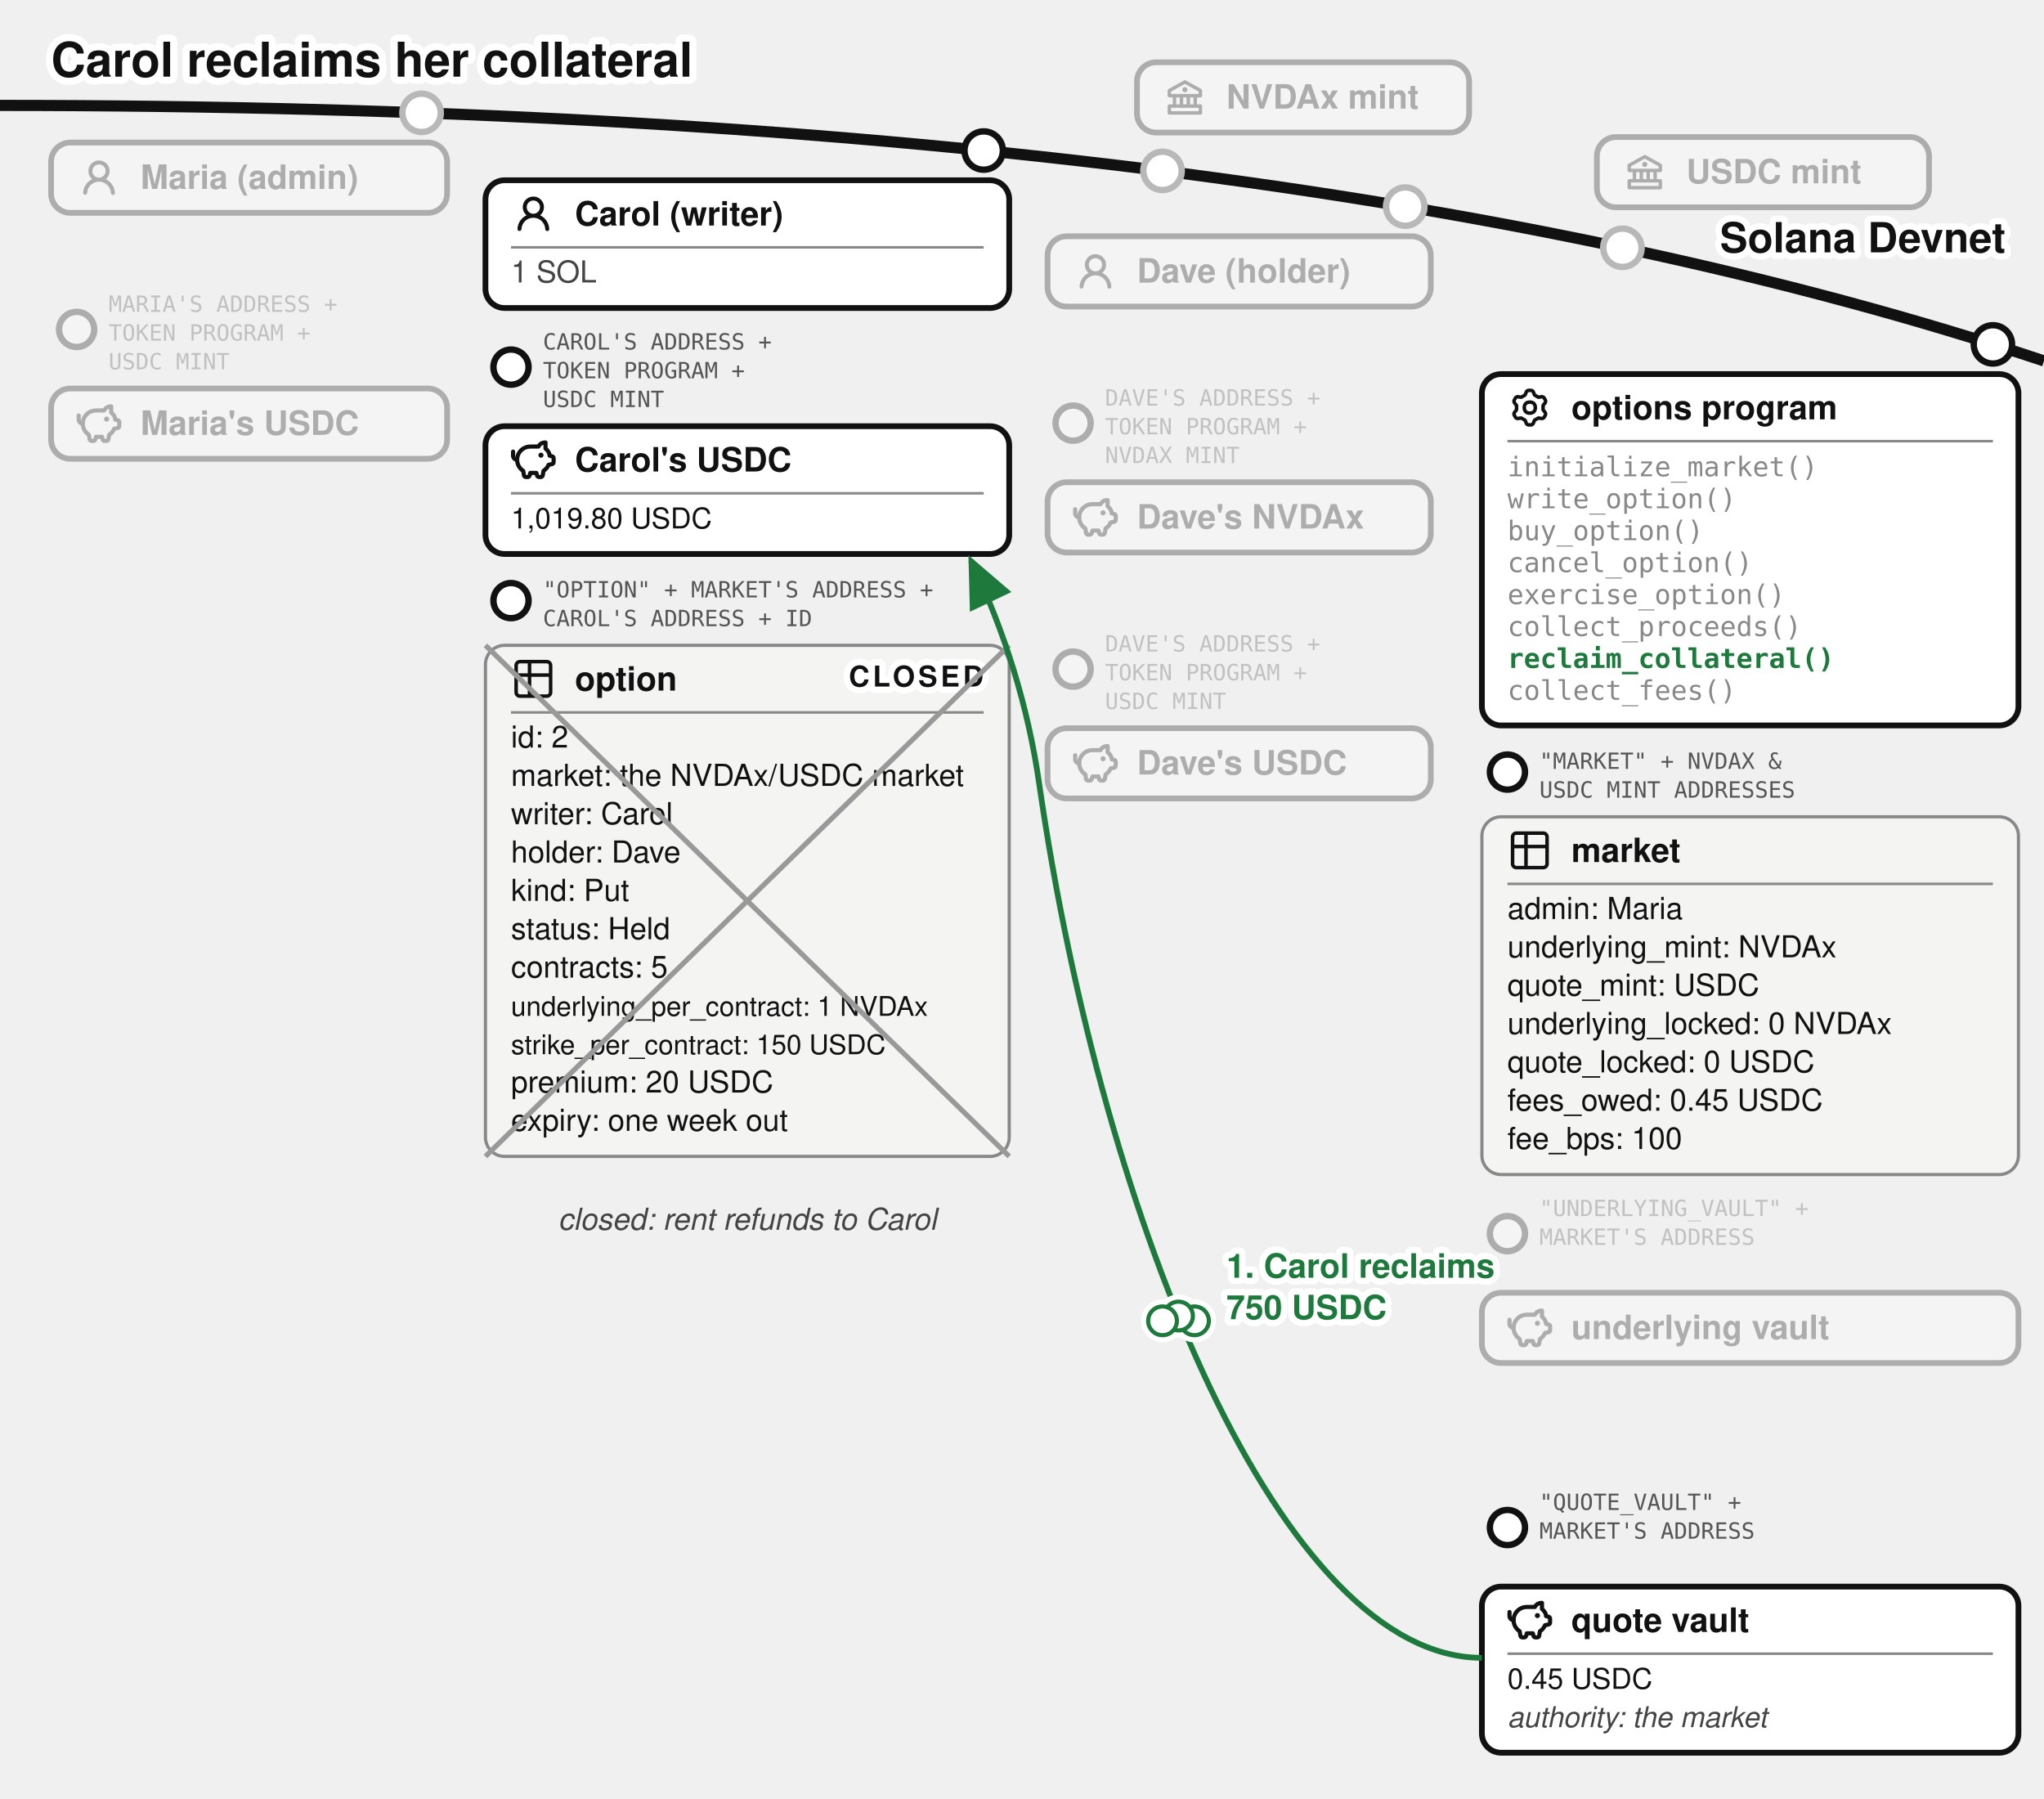
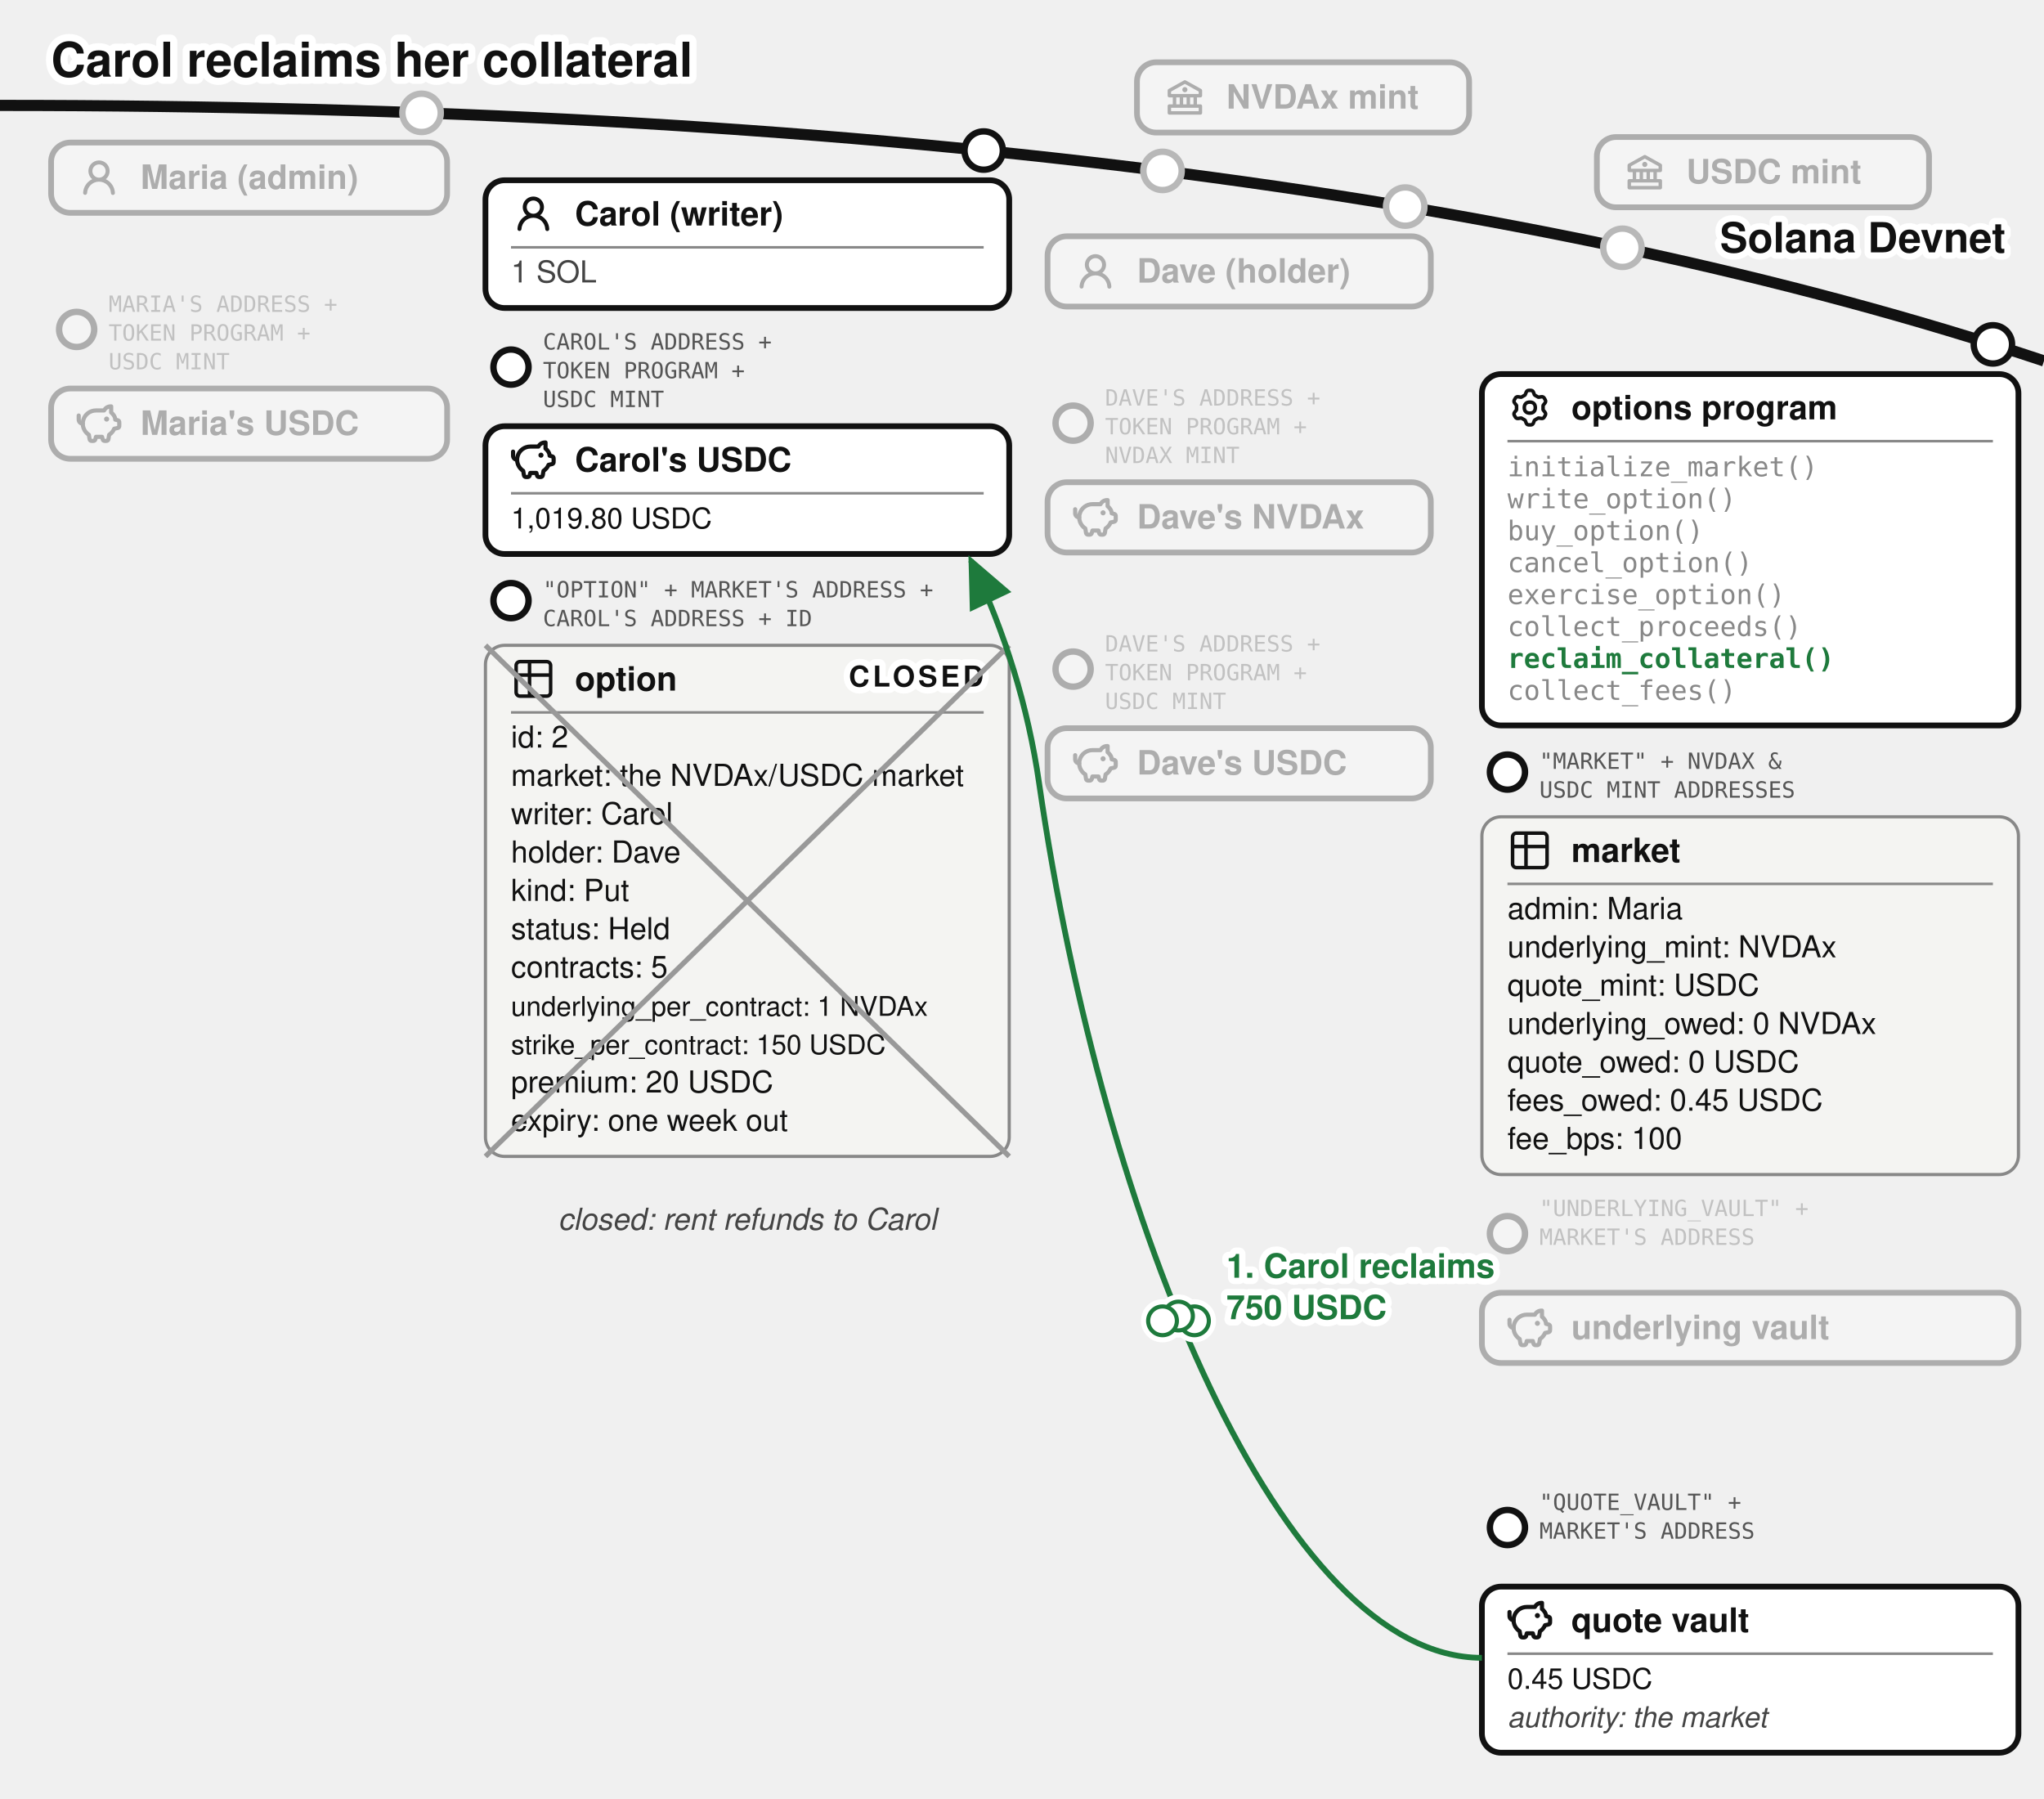
<svg xmlns="http://www.w3.org/2000/svg" viewBox="0 0 640 563" font-family="'Denim INK', Helvetica, Arial, sans-serif" fill="#111">
  <text stroke="#fff" stroke-width="4.5" paint-order="stroke" stroke-linejoin="round" x="16" y="24" font-size="15" font-weight="bold">Carol reclaims her collateral</text>
  <defs>
    <marker id="opt-arr" markerWidth="9" markerHeight="8" refX="8" refY="4" orient="auto">
      <path d="M0,0 L9,4 L0,8 z" fill="#1e7a3c" />
    </marker>
    <marker id="opt-arrg" markerWidth="9" markerHeight="8" refX="8" refY="4" orient="auto">
      <path d="M0,0 L9,4 L0,8 z" fill="#777" />
    </marker>
  </defs>
  <path d="M 0,33 Q 400,33 640,113" fill="none" stroke="#111" stroke-width="3.5" />
  <text stroke="#fff" stroke-width="4" paint-order="stroke" stroke-linejoin="round" x="628" y="79" font-size="13" font-weight="bold" text-anchor="end">Solana Devnet</text>
  <circle cx="364" cy="53.5" r="7" fill="#fff" />
  <g opacity="0.3">
    <circle cx="364" cy="53.5" r="6" fill="#fff" stroke="#111" stroke-width="2" />
    <rect x="356" y="19.5" width="104" height="22" rx="6" fill="#fff" stroke="#111" stroke-width="1.8" />
    <g transform="translate(364,23.5)">
      <g transform="translate(0.52,0.519) scale(0.54)" fill="#111">
        <path d="m21.49 7.13l-9-5a.99.99 0 0 0-.97 0l-9.01 5C2.19 7.31 2 7.64 2 8v3c0 .55.45 1 1 1h2v4H3c-.55 0-1 .45-1 1v4c0 .55.45 1 1 1h18c.55 0 1-.45 1-1v-4c0-.55-.45-1-1-1h-2v-4h2c.55 0 1-.45 1-1V8a1 1 0 0 0-.51-.87M7 12h2v4H7zm6 0v4h-2v-4zm7 6v2H4v-2zm-3-2h-2v-4h2zm3-6H4V8.59l8-4.44l8 4.44z" />
        <path d="M12 6a1.5 1.5 0 1 0 0 3a1.5 1.5 0 1 0 0-3" />
      </g>
    </g>
    <text x="384" y="34" font-size="10.5" font-weight="bold">NVDAx mint</text>
  </g>
  <circle cx="508" cy="77.57" r="7" fill="#fff" />
  <g opacity="0.3">
    <circle cx="508" cy="77.57" r="6" fill="#fff" stroke="#111" stroke-width="2" />
    <rect x="500" y="42.9" width="104" height="22" rx="6" fill="#fff" stroke="#111" stroke-width="1.8" />
    <g transform="translate(508,46.9)">
      <g transform="translate(0.52,0.519) scale(0.54)" fill="#111">
        <path d="m21.49 7.13l-9-5a.99.99 0 0 0-.97 0l-9.01 5C2.19 7.31 2 7.64 2 8v3c0 .55.45 1 1 1h2v4H3c-.55 0-1 .45-1 1v4c0 .55.45 1 1 1h18c.55 0 1-.45 1-1v-4c0-.55-.45-1-1-1h-2v-4h2c.55 0 1-.45 1-1V8a1 1 0 0 0-.51-.87M7 12h2v4H7zm6 0v4h-2v-4zm7 6v2H4v-2zm-3-2h-2v-4h2zm3-6H4V8.59l8-4.44l8 4.44z" />
        <path d="M12 6a1.5 1.5 0 1 0 0 3a1.5 1.5 0 1 0 0-3" />
      </g>
    </g>
    <text x="528" y="57.4" font-size="10.5" font-weight="bold">USDC mint</text>
  </g>
  <circle cx="132" cy="35.33" r="7" fill="#fff" />
  <g opacity="0.3">
    <circle cx="132" cy="35.33" r="6" fill="#fff" stroke="#111" stroke-width="2" />
    <rect x="16" y="44.63" width="124" height="22" rx="6" fill="#fff" stroke="#111" stroke-width="1.8" />
    <g transform="translate(24,48.63)">
      <g transform="translate(0.36,0.767) scale(0.8301)" fill="#111">
        <path d="M10.561 8.073a6 6 0 0 1 3.432 5.142a.75.75 0 1 1-1.498.07a4.5 4.5 0 0 0-8.99 0a.75.75 0 0 1-1.498-.07a6 6 0 0 1 3.431-5.142a3.999 3.999 0 1 1 5.123 0M10.5 5a2.5 2.5 0 1 0-5 0a2.5 2.5 0 0 0 5 0" />
      </g>
    </g>
    <text x="44" y="59.13" font-size="10.5" font-weight="bold">Maria (admin)</text>
  </g>
  <g opacity="0.3">
    <circle cx="24" cy="103.13" r="5.5" fill="#fff" stroke="#111" stroke-width="2" />
    <text x="34" y="97.63" font-size="7" font-family="'DejaVu Sans Mono', monospace" fill="#555">MARIA'S ADDRESS +</text>
    <text x="34" y="106.63" font-size="7" font-family="'DejaVu Sans Mono', monospace" fill="#555">TOKEN PROGRAM +</text>
    <text x="34" y="115.63" font-size="7" font-family="'DejaVu Sans Mono', monospace" fill="#555">USDC MINT</text>
    <rect x="16" y="121.63" width="124" height="22" rx="6" fill="#fff" stroke="#111" stroke-width="1.8" />
    <g transform="translate(24,125.63)">
      <g transform="translate(-0.624,-0.624) scale(0.6353)" fill="none" stroke="#111" stroke-linecap="round" stroke-linejoin="round" stroke-width="2.047">
        <path d="M14.5 5.5h-4A6.5 6.5 0 0 0 7 17.478l.288 1.738c.07.423.105.635.202.798a1 1 0 0 0 .49.416c.178.07.392.07.822.07c.397 0 .596 0 .764-.062a1 1 0 0 0 .479-.374c.1-.148.15-.34.246-.727l.209-.837h3l.21.837c.096.386.144.58.245.727a1 1 0 0 0 .479.374c.168.062.367.062.764.062c.43 0 .644 0 .821-.07a1 1 0 0 0 .49-.416c.098-.163.133-.375.203-.798L17 17.478a6.5 6.5 0 0 0 2.502-2.978l.89-.178c.77-.154 1.155-.231 1.381-.508c.227-.276.227-.669.227-1.453v-.3c0-.75 0-1.124-.212-1.396c-.212-.27-.575-.362-1.303-.544L20 10c0-1.5-1.167-2.833-2-3.5v-3h-.264c-1.37 0-2.623.774-3.236 2" />
        <path d="M15.875 9.75h-.125m.25 0a.25.25 0 1 1-.5 0a.25.25 0 0 1 .5 0M2 8v2a2 2 0 0 0 2 2" />
      </g>
    </g>
    <text x="44" y="136.13" font-size="10.5" font-weight="bold">Maria's USDC</text>
  </g>
  <g>
    <circle cx="308" cy="47.13" r="6" fill="#fff" stroke="#111" stroke-width="2" />
    <rect x="152" y="56.43" width="164" height="40" rx="6" fill="#fff" stroke="#111" stroke-width="1.8" />
    <g transform="translate(160,59.93)">
      <g transform="translate(0.36,0.767) scale(0.8301)" fill="#111">
        <path d="M10.561 8.073a6 6 0 0 1 3.432 5.142a.75.75 0 1 1-1.498.07a4.5 4.5 0 0 0-8.99 0a.75.75 0 0 1-1.498-.07a6 6 0 0 1 3.431-5.142a3.999 3.999 0 1 1 5.123 0M10.5 5a2.5 2.5 0 1 0-5 0a2.5 2.5 0 0 0 5 0" />
      </g>
    </g>
    <text x="180" y="70.605" font-size="10.5" font-weight="bold">Carol (writer)</text>
    <line x1="160" y1="77.43" x2="308" y2="77.43" stroke="#888" stroke-width="0.8" />
    <text x="160" y="88.43" font-size="9.5" fill="#444">1 SOL</text>
  </g>
  <g>
    <circle cx="160" cy="114.93" r="5.5" fill="#fff" stroke="#111" stroke-width="2" />
    <text x="170" y="109.43" font-size="7" font-family="'DejaVu Sans Mono', monospace" fill="#555">CAROL'S ADDRESS +</text>
    <text x="170" y="118.43" font-size="7" font-family="'DejaVu Sans Mono', monospace" fill="#555">TOKEN PROGRAM +</text>
    <text x="170" y="127.43" font-size="7" font-family="'DejaVu Sans Mono', monospace" fill="#555">USDC MINT</text>
    <rect x="152" y="133.43" width="164" height="40" rx="6" fill="#fff" stroke="#111" stroke-width="1.8" />
    <g transform="translate(160,136.93)">
      <g transform="translate(-0.624,-0.624) scale(0.6353)" fill="none" stroke="#111" stroke-linecap="round" stroke-linejoin="round" stroke-width="2.047">
        <path d="M14.5 5.5h-4A6.5 6.5 0 0 0 7 17.478l.288 1.738c.07.423.105.635.202.798a1 1 0 0 0 .49.416c.178.07.392.07.822.07c.397 0 .596 0 .764-.062a1 1 0 0 0 .479-.374c.1-.148.15-.34.246-.727l.209-.837h3l.21.837c.096.386.144.58.245.727a1 1 0 0 0 .479.374c.168.062.367.062.764.062c.43 0 .644 0 .821-.07a1 1 0 0 0 .49-.416c.098-.163.133-.375.203-.798L17 17.478a6.5 6.5 0 0 0 2.502-2.978l.89-.178c.77-.154 1.155-.231 1.381-.508c.227-.276.227-.669.227-1.453v-.3c0-.75 0-1.124-.212-1.396c-.212-.27-.575-.362-1.303-.544L20 10c0-1.5-1.167-2.833-2-3.5v-3h-.264c-1.37 0-2.623.774-3.236 2" />
        <path d="M15.875 9.75h-.125m.25 0a.25.25 0 1 1-.5 0a.25.25 0 0 1 .5 0M2 8v2a2 2 0 0 0 2 2" />
      </g>
    </g>
    <text x="180" y="147.605" font-size="10.5" font-weight="bold">Carol's USDC</text>
    <line x1="160" y1="154.43" x2="308" y2="154.43" stroke="#888" stroke-width="0.8" />
    <text x="160" y="165.43" font-size="9">1,019.80 USDC</text>
  </g>
  <g>
    <circle cx="160" cy="188.03" r="5.5" fill="#fff" stroke="#111" stroke-width="2" />
    <text x="170" y="187.03" font-size="7" font-family="'DejaVu Sans Mono', monospace" fill="#555">"OPTION" + MARKET'S ADDRESS +</text>
    <text x="170" y="196.03" font-size="7" font-family="'DejaVu Sans Mono', monospace" fill="#555">CAROL'S ADDRESS + ID</text>
    <rect x="152" y="202.03" width="164" height="160" rx="6" fill="#f4f4f2" stroke="#888" />
    <g transform="translate(160,205.53)">
      <g transform="translate(-0.195,-0.195) scale(0.6)" fill="none" stroke="#111" stroke-linecap="round" stroke-linejoin="round" stroke-width="1.843">
        <path d="M3 5a2 2 0 0 1 2-2h14a2 2 0 0 1 2 2v14a2 2 0 0 1-2 2H5a2 2 0 0 1-2-2zm0 5h18M10 3v18" />
      </g>
    </g>
    <text x="180" y="216.205" font-size="10.5" font-weight="bold">option</text>
    <line x1="160" y1="223.03" x2="308" y2="223.03" stroke="#888" stroke-width="0.8" />
    <text x="160" y="234.03" font-size="9.5">id: 2</text>
    <text x="160" y="246.03" font-size="9.5">market: the NVDAx/USDC market</text>
    <text x="160" y="258.03" font-size="9.5">writer: Carol</text>
    <text x="160" y="270.03" font-size="9.5">holder: Dave</text>
    <text x="160" y="282.03" font-size="9.5">kind: Put</text>
    <text x="160" y="294.03" font-size="9.5">status: Held</text>
    <text x="160" y="306.03" font-size="9.5">contracts: 5</text>
    <text x="160" y="318.03" font-size="8.5">underlying_per_contract: 1 NVDAx</text>
    <text x="160" y="330.03" font-size="8.5">strike_per_contract: 150 USDC</text>
    <text x="160" y="342.03" font-size="9.5">premium: 20 USDC</text>
    <text x="160" y="354.03" font-size="9.5">expiry: one week out</text>
    <text stroke="#fff" stroke-width="4" paint-order="stroke" stroke-linejoin="round" x="308" y="214.93" font-size="9" font-weight="bold" letter-spacing="1" fill="#111" text-anchor="end">CLOSED</text>
    <line x1="152" y1="202.03" x2="316" y2="362.03" stroke="#999" stroke-width="1.6" />
    <line x1="316" y1="202.03" x2="152" y2="362.03" stroke="#999" stroke-width="1.6" />
  </g>
  <circle cx="440" cy="64.67" r="7" fill="#fff" />
  <g opacity="0.3">
    <circle cx="440" cy="64.67" r="6" fill="#fff" stroke="#111" stroke-width="2" />
    <rect x="328" y="73.97" width="120" height="22" rx="6" fill="#fff" stroke="#111" stroke-width="1.8" />
    <g transform="translate(336,77.97)">
      <g transform="translate(0.36,0.767) scale(0.8301)" fill="#111">
        <path d="M10.561 8.073a6 6 0 0 1 3.432 5.142a.75.75 0 1 1-1.498.07a4.5 4.5 0 0 0-8.99 0a.75.75 0 0 1-1.498-.07a6 6 0 0 1 3.431-5.142a3.999 3.999 0 1 1 5.123 0M10.5 5a2.5 2.5 0 1 0-5 0a2.5 2.5 0 0 0 5 0" />
      </g>
    </g>
    <text x="356" y="88.47" font-size="10.5" font-weight="bold">Dave (holder)</text>
  </g>
  <g opacity="0.3">
    <circle cx="336" cy="132.47" r="5.5" fill="#fff" stroke="#111" stroke-width="2" />
    <text x="346" y="126.97" font-size="7" font-family="'DejaVu Sans Mono', monospace" fill="#555">DAVE'S ADDRESS +</text>
    <text x="346" y="135.97" font-size="7" font-family="'DejaVu Sans Mono', monospace" fill="#555">TOKEN PROGRAM +</text>
    <text x="346" y="144.97" font-size="7" font-family="'DejaVu Sans Mono', monospace" fill="#555">NVDAX MINT</text>
    <rect x="328" y="150.97" width="120" height="22" rx="6" fill="#fff" stroke="#111" stroke-width="1.8" />
    <g transform="translate(336,154.97)">
      <g transform="translate(-0.624,-0.624) scale(0.6353)" fill="none" stroke="#111" stroke-linecap="round" stroke-linejoin="round" stroke-width="2.047">
        <path d="M14.5 5.5h-4A6.5 6.5 0 0 0 7 17.478l.288 1.738c.07.423.105.635.202.798a1 1 0 0 0 .49.416c.178.07.392.07.822.07c.397 0 .596 0 .764-.062a1 1 0 0 0 .479-.374c.1-.148.15-.34.246-.727l.209-.837h3l.21.837c.096.386.144.58.245.727a1 1 0 0 0 .479.374c.168.062.367.062.764.062c.43 0 .644 0 .821-.07a1 1 0 0 0 .49-.416c.098-.163.133-.375.203-.798L17 17.478a6.5 6.5 0 0 0 2.502-2.978l.89-.178c.77-.154 1.155-.231 1.381-.508c.227-.276.227-.669.227-1.453v-.3c0-.75 0-1.124-.212-1.396c-.212-.27-.575-.362-1.303-.544L20 10c0-1.5-1.167-2.833-2-3.5v-3h-.264c-1.37 0-2.623.774-3.236 2" />
        <path d="M15.875 9.75h-.125m.25 0a.25.25 0 1 1-.5 0a.25.25 0 0 1 .5 0M2 8v2a2 2 0 0 0 2 2" />
      </g>
    </g>
    <text x="356" y="165.47" font-size="10.5" font-weight="bold">Dave's NVDAx</text>
  </g>
  <g opacity="0.3">
    <circle cx="336" cy="209.47" r="5.5" fill="#fff" stroke="#111" stroke-width="2" />
    <text x="346" y="203.97" font-size="7" font-family="'DejaVu Sans Mono', monospace" fill="#555">DAVE'S ADDRESS +</text>
    <text x="346" y="212.97" font-size="7" font-family="'DejaVu Sans Mono', monospace" fill="#555">TOKEN PROGRAM +</text>
    <text x="346" y="221.97" font-size="7" font-family="'DejaVu Sans Mono', monospace" fill="#555">USDC MINT</text>
    <rect x="328" y="227.97" width="120" height="22" rx="6" fill="#fff" stroke="#111" stroke-width="1.8" />
    <g transform="translate(336,231.97)">
      <g transform="translate(-0.624,-0.624) scale(0.6353)" fill="none" stroke="#111" stroke-linecap="round" stroke-linejoin="round" stroke-width="2.047">
        <path d="M14.5 5.5h-4A6.5 6.5 0 0 0 7 17.478l.288 1.738c.07.423.105.635.202.798a1 1 0 0 0 .49.416c.178.07.392.07.822.07c.397 0 .596 0 .764-.062a1 1 0 0 0 .479-.374c.1-.148.15-.34.246-.727l.209-.837h3l.21.837c.096.386.144.58.245.727a1 1 0 0 0 .479.374c.168.062.367.062.764.062c.43 0 .644 0 .821-.07a1 1 0 0 0 .49-.416c.098-.163.133-.375.203-.798L17 17.478a6.5 6.5 0 0 0 2.502-2.978l.89-.178c.77-.154 1.155-.231 1.381-.508c.227-.276.227-.669.227-1.453v-.3c0-.75 0-1.124-.212-1.396c-.212-.27-.575-.362-1.303-.544L20 10c0-1.5-1.167-2.833-2-3.5v-3h-.264c-1.37 0-2.623.774-3.236 2" />
        <path d="M15.875 9.75h-.125m.25 0a.25.25 0 1 1-.5 0a.25.25 0 0 1 .5 0M2 8v2a2 2 0 0 0 2 2" />
      </g>
    </g>
    <text x="356" y="242.47" font-size="10.5" font-weight="bold">Dave's USDC</text>
  </g>
  <g>
    <circle cx="624" cy="107.81" r="6" fill="#fff" stroke="#111" stroke-width="2" />
    <rect x="464" y="117.11" width="168" height="110" rx="6" fill="#fff" stroke="#111" stroke-width="1.8" />
    <g transform="translate(472,120.61)">
      <g transform="translate(0.951,0.952) scale(0.864)" fill="none" stroke="#111" stroke-linecap="round" stroke-linejoin="round" stroke-width="1.28">
        <path d="M11.808 7.727c0 .05.017.1.048.14l.667.84a.96.96 0 0 1 .082 1.08l-.392.676a.96.96 0 0 1-.975.47l-1.063-.16a.23.23 0 0 0-.145.027l-1.26.727a.23.23 0 0 0-.096.112l-.392 1a.96.96 0 0 1-.893.611h-.782a.96.96 0 0 1-.893-.61l-.392-1a.23.23 0 0 0-.096-.113L3.967 10.8a.23.23 0 0 0-.145-.028l-1.063.162a.96.96 0 0 1-.976-.47l-.39-.677a.96.96 0 0 1 .08-1.08l.67-.84a.22.22 0 0 0 .05-.14V6.273c0-.05-.018-.1-.05-.14l-.67-.84a.96.96 0 0 1-.08-1.08l.39-.676a.96.96 0 0 1 .976-.47l1.06.16a.23.23 0 0 0 .145-.027l1.262-.73a.23.23 0 0 0 .096-.113l.394-.996A.96.96 0 0 1 6.61.75h.784a.96.96 0 0 1 .893.61l.392.997q.028.075.096.116l1.26.727a.23.23 0 0 0 .145.028l1.062-.162a.96.96 0 0 1 .976.47l.391.677a.96.96 0 0 1-.081 1.08l-.67.84a.22.22 0 0 0-.049.14v1.454Z" />
        <path d="M7 8.996c1.277 0 1.996-.719 1.996-1.996S8.277 5.004 7 5.004S5.004 5.723 5.004 7S5.723 8.996 7 8.996" />
      </g>
    </g>
    <text x="492" y="131.285" font-size="10.5" font-weight="bold">options program</text>
    <line x1="472" y1="138.11" x2="624" y2="138.11" stroke="#888" stroke-width="0.8" />
    <text x="472" y="149.11" font-size="8.5" font-family="'DejaVu Sans Mono', Menlo, monospace" fill="#888">initialize_market()</text>
    <text x="472" y="159.11" font-size="8.5" font-family="'DejaVu Sans Mono', Menlo, monospace" fill="#888">write_option()</text>
    <text x="472" y="169.11" font-size="8.5" font-family="'DejaVu Sans Mono', Menlo, monospace" fill="#888">buy_option()</text>
    <text x="472" y="179.11" font-size="8.5" font-family="'DejaVu Sans Mono', Menlo, monospace" fill="#888">cancel_option()</text>
    <text x="472" y="189.11" font-size="8.5" font-family="'DejaVu Sans Mono', Menlo, monospace" fill="#888">exercise_option()</text>
    <text x="472" y="199.11" font-size="8.5" font-family="'DejaVu Sans Mono', Menlo, monospace" fill="#888">collect_proceeds()</text>
    <text x="472" y="209.11" font-size="8.5" font-family="'DejaVu Sans Mono', Menlo, monospace" font-weight="bold" fill="#1e7a3c">reclaim_collateral()</text>
    <text x="472" y="219.11" font-size="8.5" font-family="'DejaVu Sans Mono', Menlo, monospace" fill="#888">collect_fees()</text>
  </g>
  <g>
    <circle cx="472" cy="241.71" r="5.5" fill="#fff" stroke="#111" stroke-width="2" />
    <text x="482" y="240.71" font-size="7" font-family="'DejaVu Sans Mono', monospace" fill="#555">"MARKET" + NVDAX &amp;</text>
    <text x="482" y="249.71" font-size="7" font-family="'DejaVu Sans Mono', monospace" fill="#555">USDC MINT ADDRESSES</text>
    <rect x="464" y="255.71" width="168" height="112" rx="6" fill="#f4f4f2" stroke="#888" />
    <g transform="translate(472,259.21)">
      <g transform="translate(-0.195,-0.195) scale(0.6)" fill="none" stroke="#111" stroke-linecap="round" stroke-linejoin="round" stroke-width="1.843">
        <path d="M3 5a2 2 0 0 1 2-2h14a2 2 0 0 1 2 2v14a2 2 0 0 1-2 2H5a2 2 0 0 1-2-2zm0 5h18M10 3v18" />
      </g>
    </g>
    <text x="492" y="269.885" font-size="10.5" font-weight="bold">market</text>
    <line x1="472" y1="276.71" x2="624" y2="276.71" stroke="#888" stroke-width="0.8" />
    <text x="472" y="287.71" font-size="9.5">admin: Maria</text>
    <text x="472" y="299.71" font-size="9.5">underlying_mint: NVDAx</text>
    <text x="472" y="311.71" font-size="9.5">quote_mint: USDC</text>
-     <text x="472" y="323.71" font-size="9.5">underlying_locked: 0 NVDAx</text>
-     <text x="472" y="335.71" font-size="9.5">quote_locked: 0 USDC</text>
+     <text x="472" y="323.71" font-size="9.5">underlying_owed: 0 NVDAx</text>
+     <text x="472" y="335.71" font-size="9.5">quote_owed: 0 USDC</text>
    <text x="472" y="347.71" font-size="9.5">fees_owed: 0.45 USDC</text>
    <text x="472" y="359.71" font-size="9.5">fee_bps: 100</text>
  </g>
  <g opacity="0.3">
    <circle cx="472" cy="386.21" r="5.5" fill="#fff" stroke="#111" stroke-width="2" />
    <text x="482" y="380.71" font-size="7" font-family="'DejaVu Sans Mono', monospace" fill="#555">"UNDERLYING_VAULT" +</text>
    <text x="482" y="389.71" font-size="7" font-family="'DejaVu Sans Mono', monospace" fill="#555">MARKET'S ADDRESS</text>
    <text x="482" y="398.71" font-size="7" font-family="'DejaVu Sans Mono', monospace" fill="#555" />
    <rect x="464" y="404.71" width="168" height="22" rx="6" fill="#fff" stroke="#111" stroke-width="1.8" />
    <g transform="translate(472,408.71)">
      <g transform="translate(-0.624,-0.624) scale(0.6353)" fill="none" stroke="#111" stroke-linecap="round" stroke-linejoin="round" stroke-width="2.047">
        <path d="M14.5 5.5h-4A6.5 6.5 0 0 0 7 17.478l.288 1.738c.07.423.105.635.202.798a1 1 0 0 0 .49.416c.178.07.392.07.822.07c.397 0 .596 0 .764-.062a1 1 0 0 0 .479-.374c.1-.148.15-.34.246-.727l.209-.837h3l.21.837c.096.386.144.58.245.727a1 1 0 0 0 .479.374c.168.062.367.062.764.062c.43 0 .644 0 .821-.07a1 1 0 0 0 .49-.416c.098-.163.133-.375.203-.798L17 17.478a6.5 6.5 0 0 0 2.502-2.978l.89-.178c.77-.154 1.155-.231 1.381-.508c.227-.276.227-.669.227-1.453v-.3c0-.75 0-1.124-.212-1.396c-.212-.27-.575-.362-1.303-.544L20 10c0-1.5-1.167-2.833-2-3.5v-3h-.264c-1.37 0-2.623.774-3.236 2" />
        <path d="M15.875 9.75h-.125m.25 0a.25.25 0 1 1-.5 0a.25.25 0 0 1 .5 0M2 8v2a2 2 0 0 0 2 2" />
      </g>
    </g>
    <text x="492" y="419.21" font-size="10.5" font-weight="bold">underlying vault</text>
  </g>
  <g>
    <circle cx="472" cy="478.21" r="5.5" fill="#fff" stroke="#111" stroke-width="2" />
    <text x="482" y="472.71" font-size="7" font-family="'DejaVu Sans Mono', monospace" fill="#555">"QUOTE_VAULT" +</text>
    <text x="482" y="481.71" font-size="7" font-family="'DejaVu Sans Mono', monospace" fill="#555">MARKET'S ADDRESS</text>
    <text x="482" y="490.71" font-size="7" font-family="'DejaVu Sans Mono', monospace" fill="#555" />
    <rect x="464" y="496.71" width="168" height="52" rx="6" fill="#fff" stroke="#111" stroke-width="1.8" />
    <g transform="translate(472,500.21)">
      <g transform="translate(-0.624,-0.624) scale(0.6353)" fill="none" stroke="#111" stroke-linecap="round" stroke-linejoin="round" stroke-width="2.047">
        <path d="M14.5 5.5h-4A6.5 6.5 0 0 0 7 17.478l.288 1.738c.07.423.105.635.202.798a1 1 0 0 0 .49.416c.178.07.392.07.822.07c.397 0 .596 0 .764-.062a1 1 0 0 0 .479-.374c.1-.148.15-.34.246-.727l.209-.837h3l.21.837c.096.386.144.58.245.727a1 1 0 0 0 .479.374c.168.062.367.062.764.062c.43 0 .644 0 .821-.07a1 1 0 0 0 .49-.416c.098-.163.133-.375.203-.798L17 17.478a6.5 6.5 0 0 0 2.502-2.978l.89-.178c.77-.154 1.155-.231 1.381-.508c.227-.276.227-.669.227-1.453v-.3c0-.75 0-1.124-.212-1.396c-.212-.27-.575-.362-1.303-.544L20 10c0-1.5-1.167-2.833-2-3.5v-3h-.264c-1.37 0-2.623.774-3.236 2" />
        <path d="M15.875 9.75h-.125m.25 0a.25.25 0 1 1-.5 0a.25.25 0 0 1 .5 0M2 8v2a2 2 0 0 0 2 2" />
      </g>
    </g>
    <text x="492" y="510.885" font-size="10.5" font-weight="bold">quote vault</text>
    <line x1="472" y1="517.71" x2="624" y2="517.71" stroke="#888" stroke-width="0.8" />
    <text x="472" y="528.71" font-size="9">0.45 USDC</text>
    <text x="472" y="540.71" font-size="9" font-style="italic" fill="#444">authority: the market</text>
  </g>
  <path d="M 464,519 C 401.56,519 345.53,384.45 325.34,245.09 C 321.9,221.34 314.79,198.12 304,175.43" fill="none" stroke="#1e7a3c" stroke-width="1.8" marker-end="url(#opt-arr)" />
  <text stroke="#fff" stroke-width="4" paint-order="stroke" stroke-linejoin="round" x="384" y="400" font-size="10.5" font-weight="bold" fill="#1e7a3c" text-anchor="start">1. Carol reclaims</text>
  <text stroke="#fff" stroke-width="4" paint-order="stroke" stroke-linejoin="round" x="384" y="413" font-size="10.5" font-weight="bold" fill="#1e7a3c" text-anchor="start">750 USDC</text>
  <g class="coin" transform="translate(369,412)" fill="#fff">
    <g stroke="#fff" stroke-width="4.5">
      <circle cx="5" cy="1.5" r="4.5" />
      <circle cx="0" cy="0" r="4.5" />
      <circle cx="-5" cy="1.5" r="4.5" />
    </g>
    <g stroke="#1e7a3c" stroke-width="1.3">
      <circle cx="5" cy="1.5" r="4.5" />
      <circle cx="0" cy="0" r="4.5" />
      <circle cx="-5" cy="1.5" r="4.5" />
    </g>
  </g>
  <text x="234" y="385" font-size="9.5" fill="#444" font-style="italic" text-anchor="middle">closed: rent refunds to Carol</text>
</svg>
